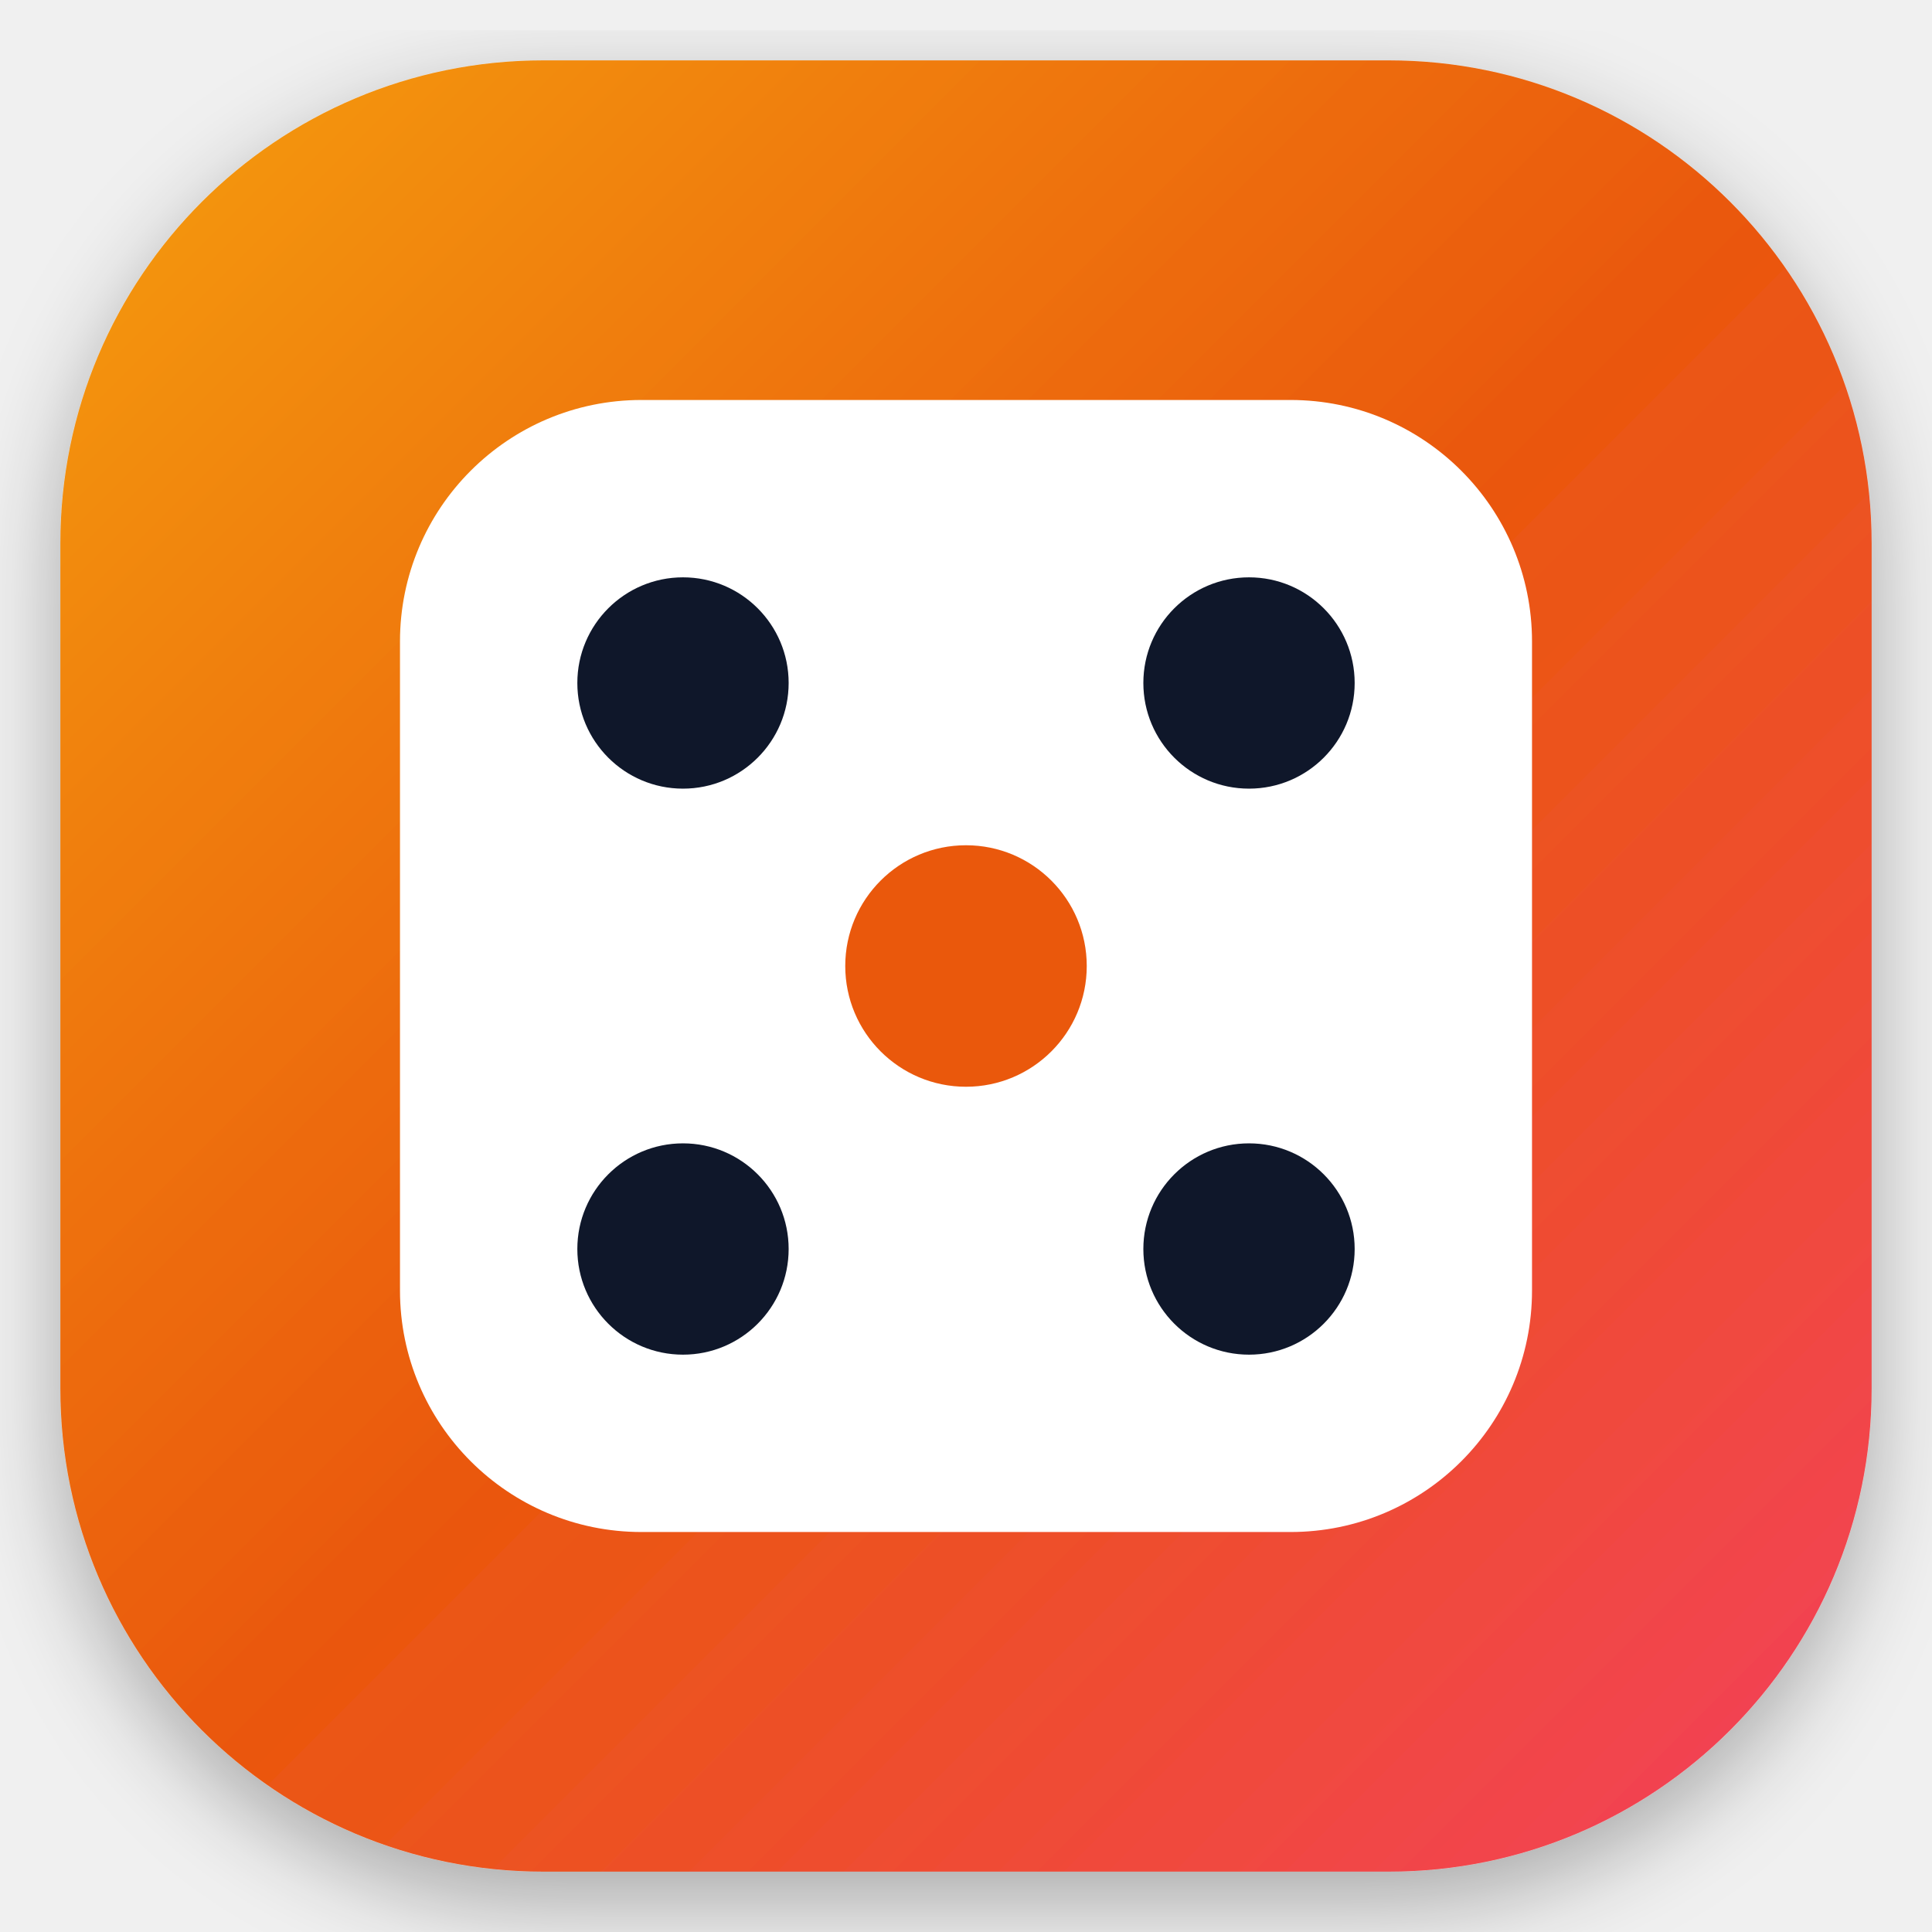
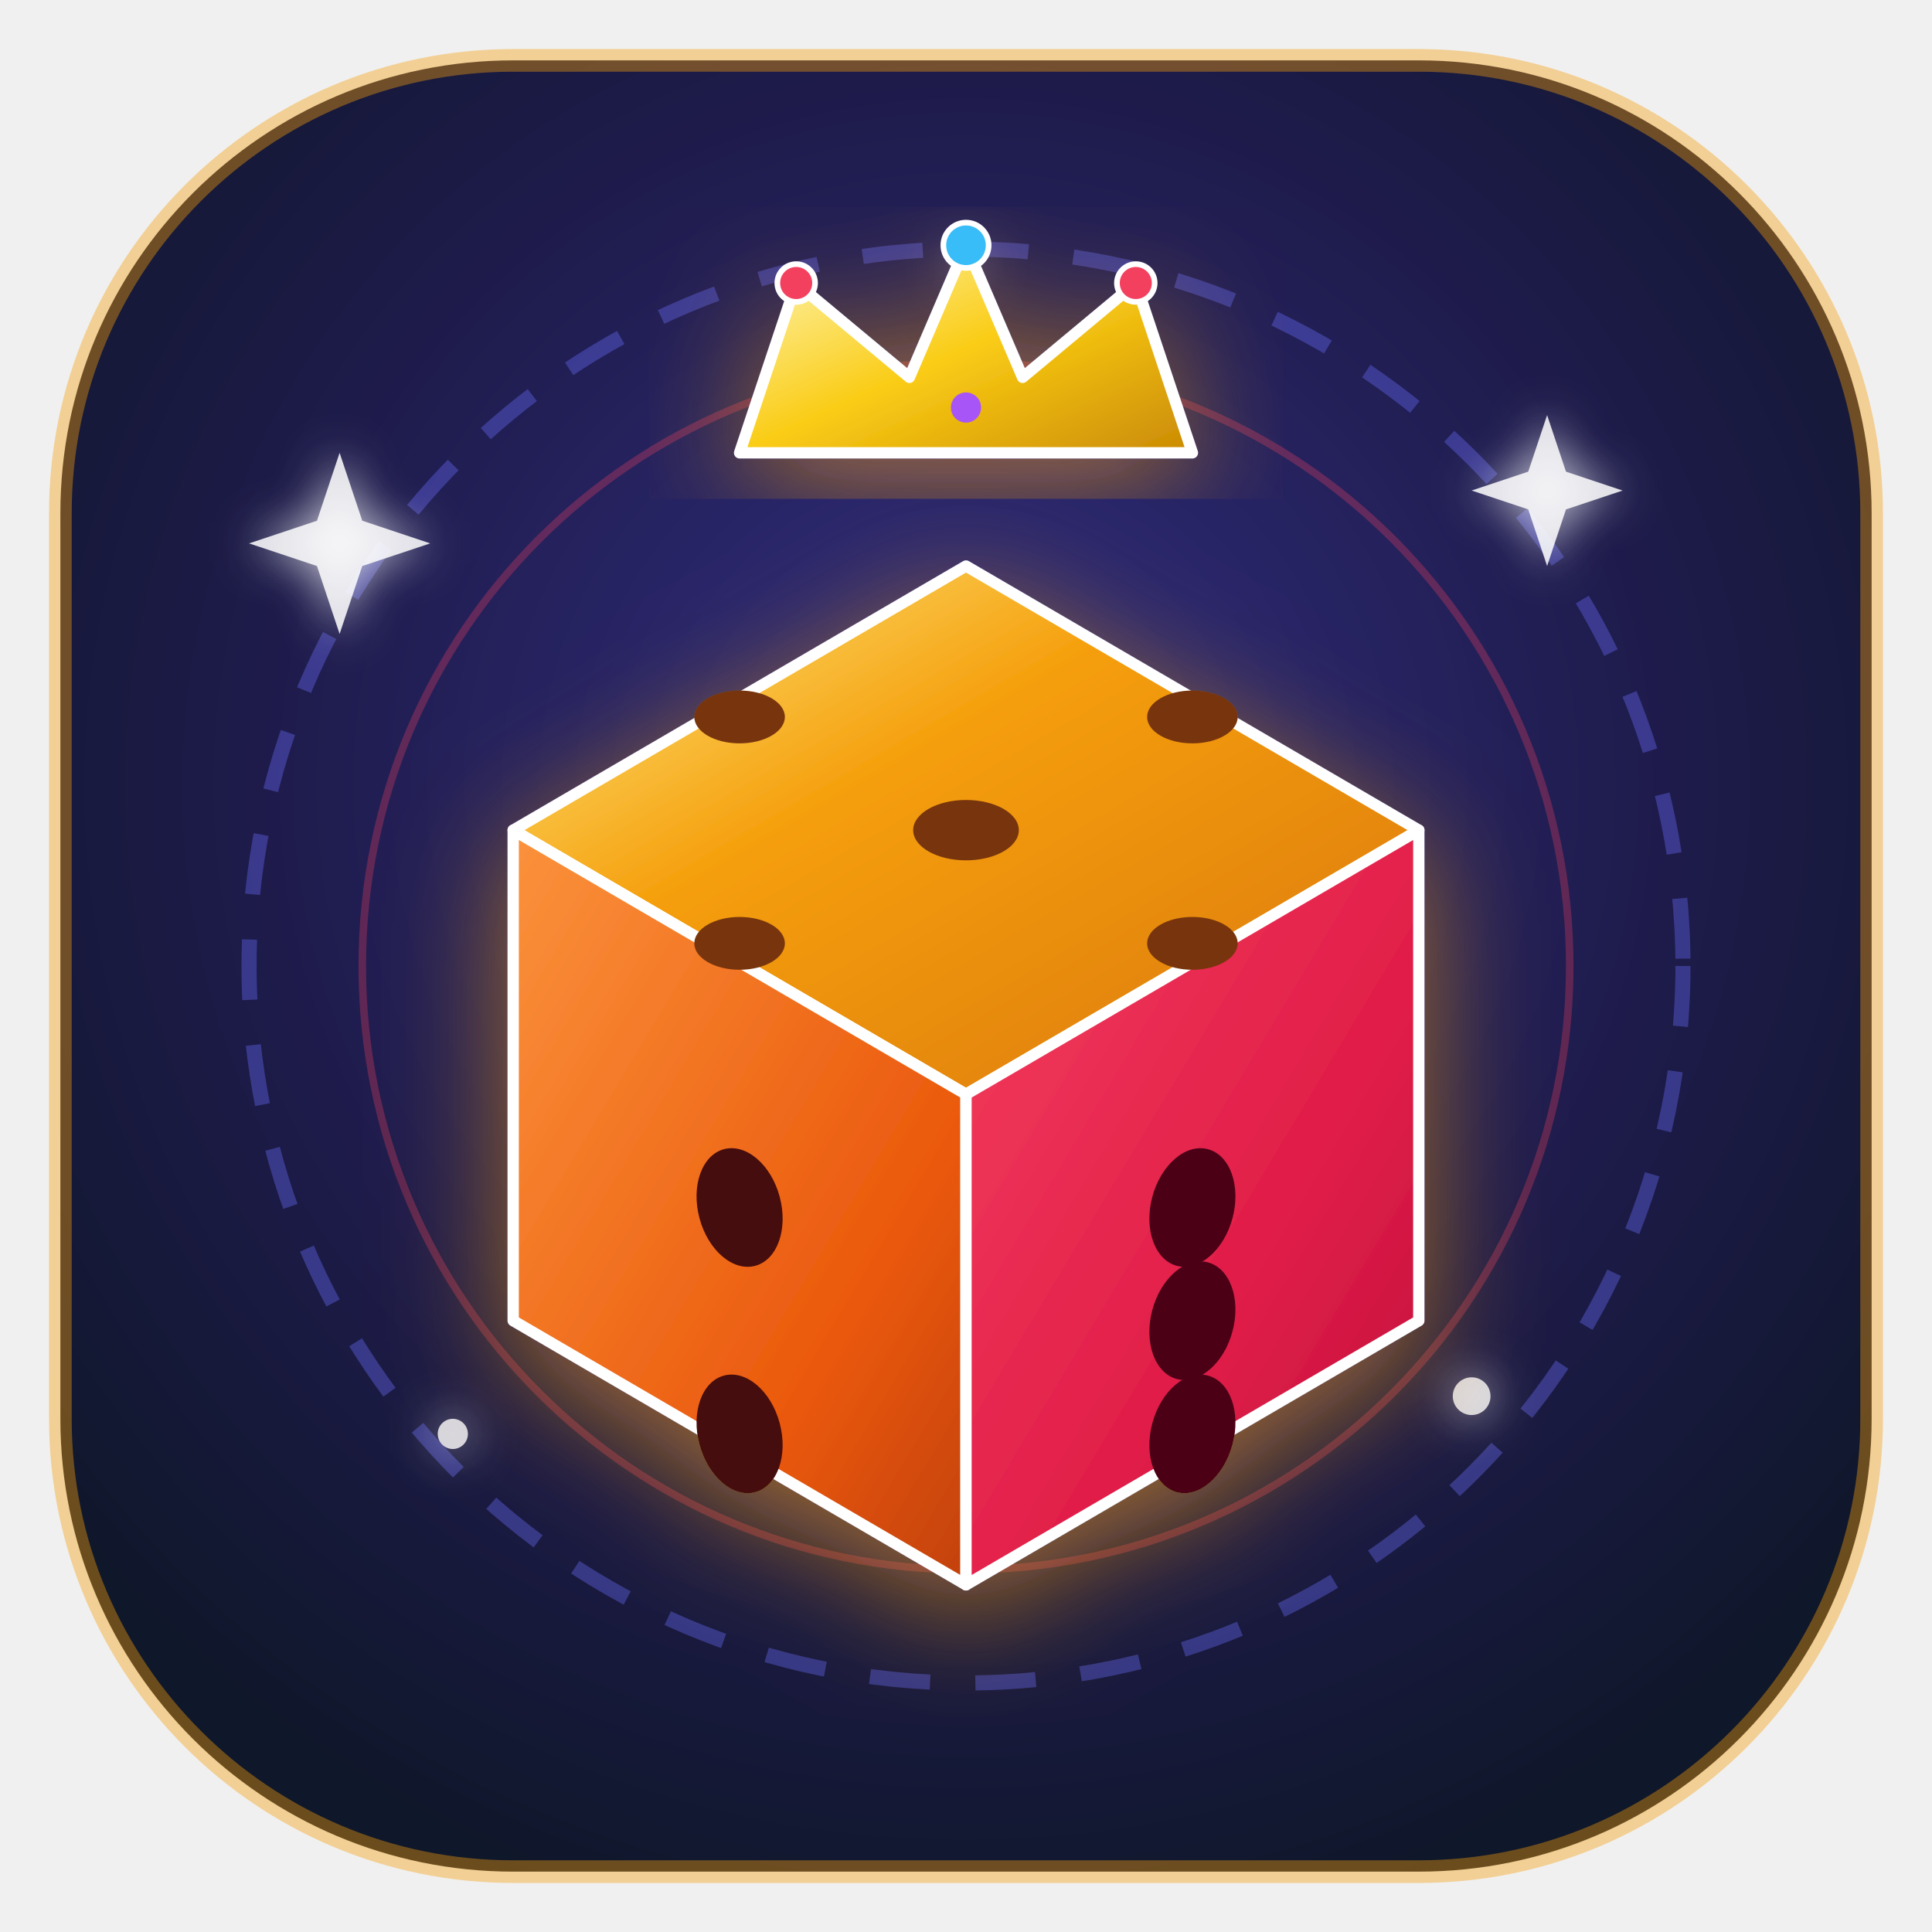
<svg xmlns="http://www.w3.org/2000/svg" viewBox="0 0 512 512" width="100%" height="100%">
  <defs>
-     <linearGradient id="bgGrad" x1="0%" y1="0%" x2="100%" y2="100%">
-       <stop offset="0%" stop-color="#f59e0b" />
-       <stop offset="50%" stop-color="#ea580c" />
-       <stop offset="100%" stop-color="#f43f5e" />
+     <radialGradient id="spaceBurst" cx="50%" cy="40%" r="65%">
+       <stop offset="0%" stop-color="#312e81" />
+       <stop offset="60%" stop-color="#1e1b4b" />
+       <stop offset="100%" stop-color="#0f172a" />
+     </radialGradient>
+     <linearGradient id="topFace" x1="0%" y1="0%" x2="100%" y2="100%">
+       <stop offset="0%" stop-color="#fef08a" />
+       <stop offset="40%" stop-color="#f59e0b" />
+       <stop offset="100%" stop-color="#d97706" />
    </linearGradient>
-     <filter id="shadow" x="-10%" y="-10%" width="120%" height="120%">
-       <feDropShadow dx="0" dy="8" stdDeviation="12" flood-color="#000" flood-opacity="0.3" />
+     <linearGradient id="leftFace" x1="0%" y1="0%" x2="100%" y2="100%">
+       <stop offset="0%" stop-color="#fb923c" />
+       <stop offset="70%" stop-color="#ea580c" />
+       <stop offset="100%" stop-color="#c2410c" />
+     </linearGradient>
+     <linearGradient id="rightFace" x1="0%" y1="0%" x2="100%" y2="100%">
+       <stop offset="0%" stop-color="#f43f5e" />
+       <stop offset="60%" stop-color="#e11d48" />
+       <stop offset="100%" stop-color="#be123c" />
+     </linearGradient>
+     <linearGradient id="goldCrown" x1="0%" y1="0%" x2="100%" y2="100%">
+       <stop offset="0%" stop-color="#fef9c3" />
+       <stop offset="50%" stop-color="#facc15" />
+       <stop offset="100%" stop-color="#ca8a04" />
+     </linearGradient>
+     <filter id="epicGlow" x="-20%" y="-20%" width="140%" height="140%">
+       <feDropShadow dx="0" dy="8" stdDeviation="16" flood-color="#f59e0b" flood-opacity="0.6" />
+     </filter>
+     <filter id="starGlow" x="-30%" y="-30%" width="160%" height="160%">
+       <feDropShadow dx="0" dy="0" stdDeviation="6" flood-color="#ffffff" flood-opacity="0.9" />
    </filter>
  </defs>
-   <rect x="16" y="16" width="480" height="480" rx="128" fill="url(#bgGrad)" filter="url(#shadow)" />
-   <g transform="translate(106, 106)">
-     <rect x="0" y="0" width="300" height="300" rx="64" fill="#ffffff" />
-     <circle cx="75" cy="75" r="28" fill="#0f172a" />
-     <circle cx="225" cy="75" r="28" fill="#0f172a" />
-     <circle cx="150" cy="150" r="32" fill="#ea580c" />
-     <circle cx="75" cy="225" r="28" fill="#0f172a" />
-     <circle cx="225" cy="225" r="28" fill="#0f172a" />
+   <rect x="16" y="16" width="480" height="480" rx="120" fill="url(#spaceBurst)" />
+   <rect x="16" y="16" width="480" height="480" rx="120" fill="none" stroke="#f59e0b" stroke-width="6" opacity="0.4" />
+   <circle cx="256" cy="256" r="190" fill="none" stroke="#6366f1" stroke-width="4" stroke-dasharray="16 12" opacity="0.4" />
+   <circle cx="256" cy="256" r="160" fill="none" stroke="#f43f5e" stroke-width="2" opacity="0.3" />
+   <g filter="url(#starGlow)" fill="#ffffff">
+     <path d="M90 120 L96 138 L114 144 L96 150 L90 168 L84 150 L66 144 L84 138 Z" opacity="0.85" />
+     <path d="M410 110 L415 125 L430 130 L415 135 L410 150 L405 135 L390 130 L405 125 Z" opacity="0.85" />
+     <circle cx="120" cy="380" r="4" opacity="0.8" />
+     <circle cx="390" cy="370" r="5" opacity="0.8" />
+     <circle cx="256" cy="70" r="3" opacity="0.9" />
+   </g>
+   <g filter="url(#epicGlow)" transform="translate(256, 275)">
+     <path d="M0 -125 L120 -55 L0 15 L-120 -55 Z" fill="url(#topFace)" stroke="#ffffff" stroke-width="3" stroke-linejoin="round" />
+     <path d="M-120 -55 L0 15 L0 145 L-120 75 Z" fill="url(#leftFace)" stroke="#ffffff" stroke-width="3" stroke-linejoin="round" />
+     <path d="M0 15 L120 -55 L120 75 L0 145 Z" fill="url(#rightFace)" stroke="#ffffff" stroke-width="3" stroke-linejoin="round" />
+     <ellipse cx="0" cy="-55" rx="14" ry="8" fill="#78350f" />
+     <ellipse cx="-60" cy="-85" rx="12" ry="7" fill="#78350f" />
+     <ellipse cx="60" cy="-25" rx="12" ry="7" fill="#78350f" />
+     <ellipse cx="-60" cy="-25" rx="12" ry="7" fill="#78350f" />
+     <ellipse cx="60" cy="-85" rx="12" ry="7" fill="#78350f" />
+     <ellipse cx="-60" cy="45" rx="11" ry="16" fill="#450a0a" transform="rotate(-15 -60 45)" />
+     <ellipse cx="-60" cy="105" rx="11" ry="16" fill="#450a0a" transform="rotate(-15 -60 105)" />
+     <ellipse cx="60" cy="45" rx="11" ry="16" fill="#4c0519" transform="rotate(15 60 45)" />
+     <ellipse cx="60" cy="105" rx="11" ry="16" fill="#4c0519" transform="rotate(15 60 105)" />
+     <ellipse cx="60" cy="75" rx="11" ry="16" fill="#4c0519" transform="rotate(15 60 75)" />
+   </g>
+   <g transform="translate(256, 120)" filter="url(#epicGlow)">
+     <path d="M-60 0 L-45 -45 L-15 -20 L0 -55 L15 -20 L45 -45 L60 0 Z" fill="url(#goldCrown)" stroke="#ffffff" stroke-width="3" stroke-linejoin="round" />
+     <circle cx="-45" cy="-45" r="5" fill="#f43f5e" stroke="#fff" stroke-width="1.5" />
+     <circle cx="0" cy="-55" r="6" fill="#38bdf8" stroke="#fff" stroke-width="1.5" />
+     <circle cx="45" cy="-45" r="5" fill="#f43f5e" stroke="#fff" stroke-width="1.5" />
+     <circle cx="0" cy="-12" r="4" fill="#a855f7" />
  </g>
</svg>
